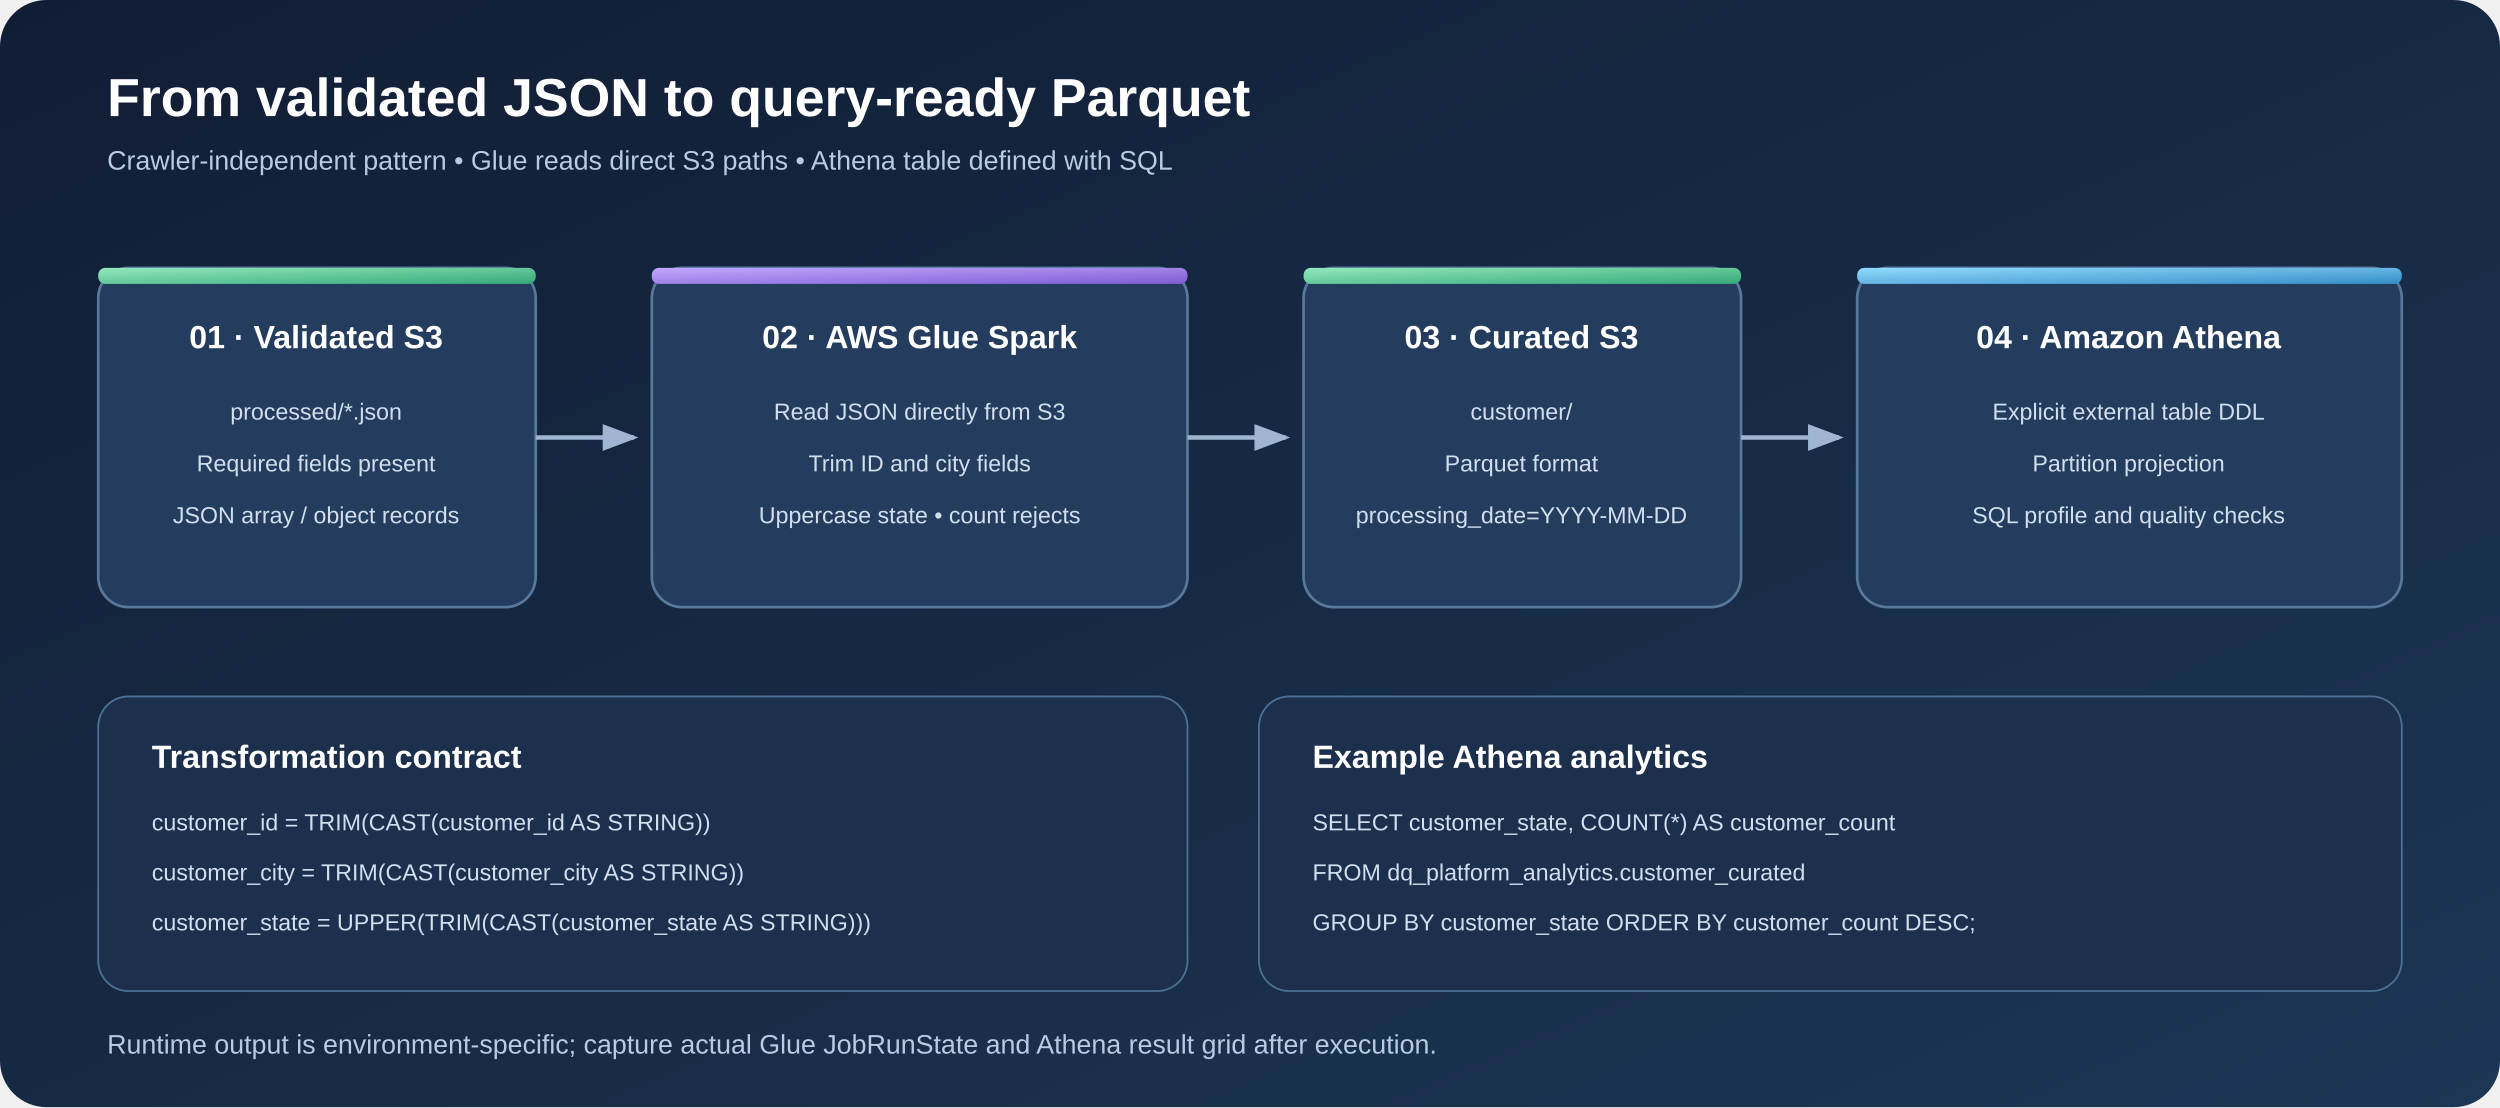
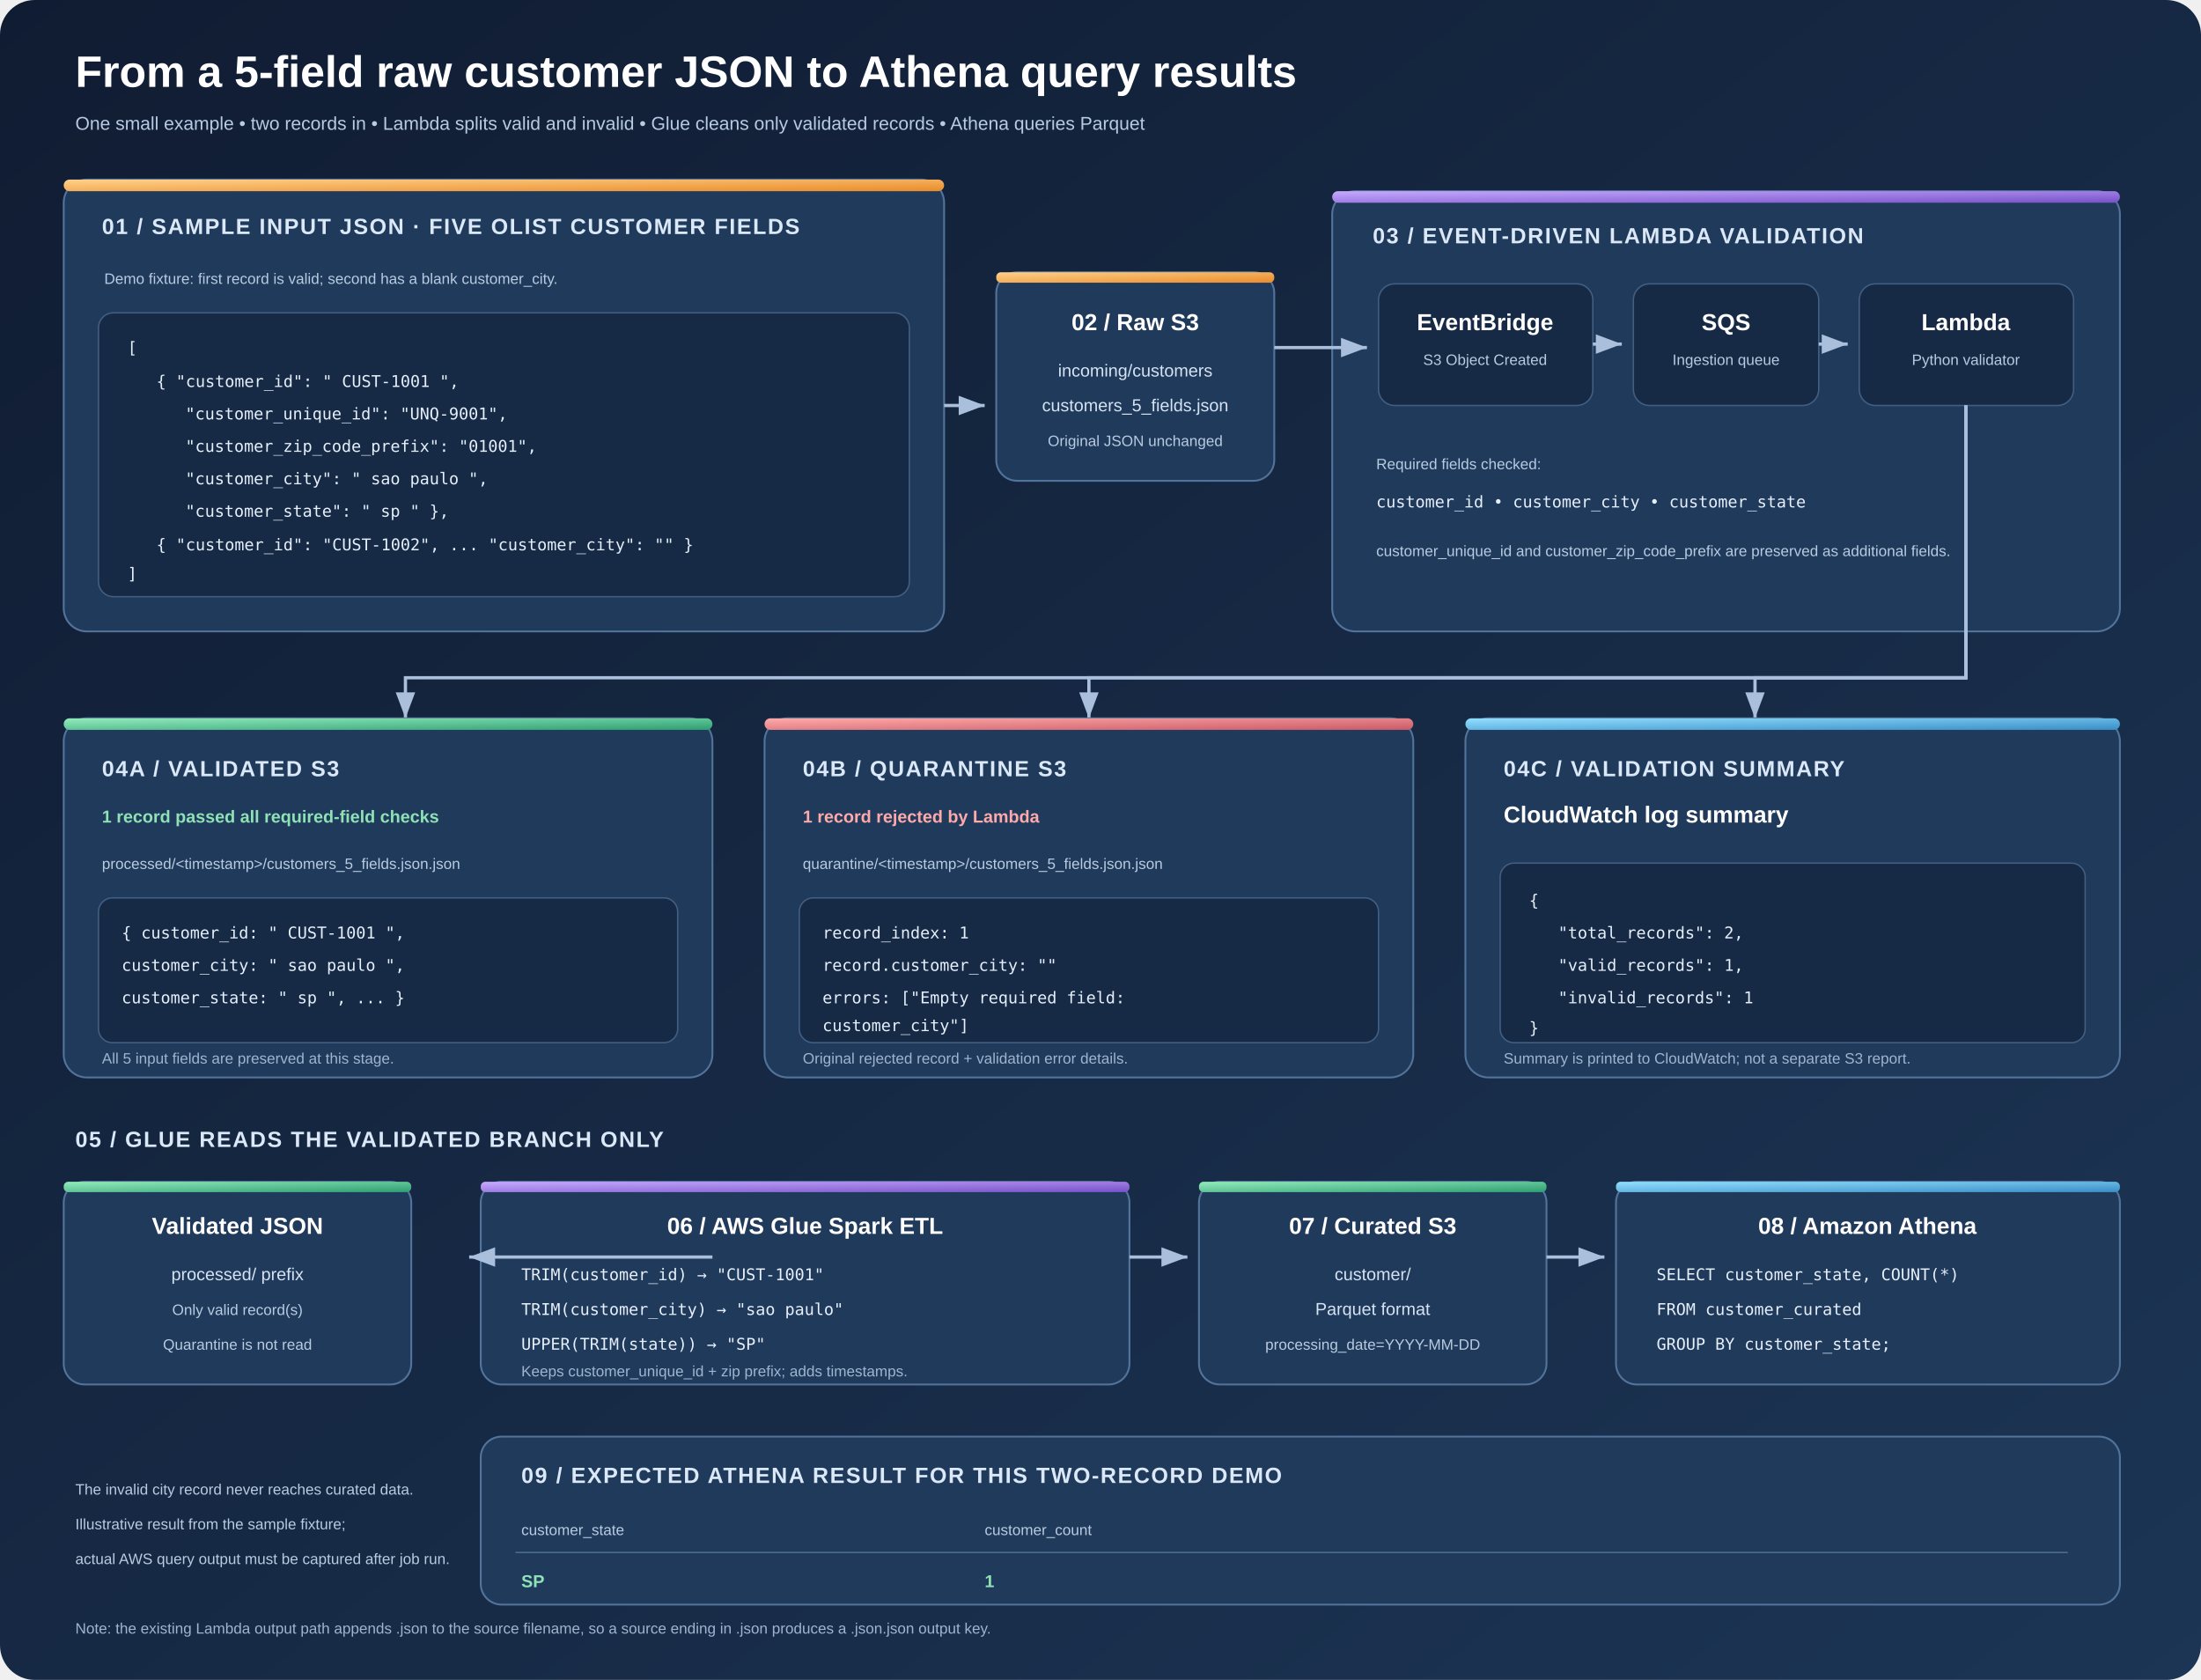
- <svg xmlns="http://www.w3.org/2000/svg" width="1400" height="620" viewBox="0 0 1400 620" role="img" aria-labelledby="title desc">
+ <svg xmlns="http://www.w3.org/2000/svg" width="1900" height="1450" viewBox="0 0 1900 1450" role="img" aria-labelledby="title desc">
  <defs>
    <linearGradient id="bg" x1="0" y1="0" x2="1" y2="1">
-       <stop stop-color="#111d34" />
-       <stop offset="1" stop-color="#1c3655" />
+       <stop stop-color="#101c32" />
+       <stop offset="1" stop-color="#1c3555" />
    </linearGradient>
-     <linearGradient id="g" x1="0" y1="0" x2="1" y2="1">
-       <stop stop-color="#93e9bb" />
-       <stop offset="1" stop-color="#36a878" />
+     <linearGradient id="green" x1="0" y1="0" x2="1" y2="1">
+       <stop stop-color="#93ebbc" />
+       <stop offset="1" stop-color="#2e9f73" />
    </linearGradient>
-     <linearGradient id="p" x1="0" y1="0" x2="1" y2="1">
-       <stop stop-color="#c1a8ff" />
-       <stop offset="1" stop-color="#805bd2" />
+     <linearGradient id="purple" x1="0" y1="0" x2="1" y2="1">
+       <stop stop-color="#c6aaff" />
+       <stop offset="1" stop-color="#7851c8" />
    </linearGradient>
-     <linearGradient id="b" x1="0" y1="0" x2="1" y2="1">
-       <stop stop-color="#91dbff" />
-       <stop offset="1" stop-color="#368ec5" />
+     <linearGradient id="orange" x1="0" y1="0" x2="1" y2="1">
+       <stop stop-color="#ffd18a" />
+       <stop offset="1" stop-color="#e98c2b" />
    </linearGradient>
-     <marker id="arr" markerWidth="10" markerHeight="10" refX="7" refY="3" orient="auto">
-       <path d="M0 0 L0 6 L8 3 z" fill="#9fb5d1" />
+     <linearGradient id="blue" x1="0" y1="0" x2="1" y2="1">
+       <stop stop-color="#92dfff" />
+       <stop offset="1" stop-color="#398ec6" />
+     </linearGradient>
+     <linearGradient id="red" x1="0" y1="0" x2="1" y2="1">
+       <stop stop-color="#ffaaaa" />
+       <stop offset="1" stop-color="#ca5a68" />
+     </linearGradient>
+     <marker id="arr" markerWidth="11" markerHeight="11" refX="8" refY="3" orient="auto">
+       <path d="M0 0 L0 6 L8 3 z" fill="#a9bfdc" />
    </marker>
    <style>
-  .h{font:700 30px Arial;fill:#fff}.sub{font:15px Arial;fill:#b8cbe3}.t{font:700 18px Arial;fill:#fff}.s{font:13px Arial;fill:#d1deee}.k{font:700 13px Arial;fill:#15243b}.arrow{stroke:#9fb5d1;stroke-width:2.5;fill:none;marker-end:url(#arr)}.step{fill:#243d5e;stroke:#58789c;stroke-width:1.5}
+  .title{font:700 38px Arial,sans-serif;fill:#fff}.subtitle{font:16px Arial,sans-serif;fill:#b8cbe4}
+  .section{font:700 19px Arial,sans-serif;fill:#dbe8f7;letter-spacing:1.2px}
+  .h{font:700 20px Arial,sans-serif;fill:#fff}.s{font:15px Arial,sans-serif;fill:#d6e3f2}
+  .small{font:13px Arial,sans-serif;fill:#b8cbe0}.mono{font:14px Consolas,monospace;fill:#e6effa}
+  .muted{font:13px Arial,sans-serif;fill:#9fb4cf}.tag{font:700 13px Arial,sans-serif;fill:#10223a}
+  .panel{fill:#203a5c;stroke:#52749a;stroke-width:1.6}.inner{fill:#162a46;stroke:#425f82;stroke-width:1.2}
+  .line{stroke:#a9bfdc;stroke-width:2.8;fill:none;marker-end:url(#arr)}
+  .ok{font:700 15px Arial,sans-serif;fill:#8fe2b5}.bad{font:700 15px Arial,sans-serif;fill:#ffaaaa}
 </style>
  </defs>
-   <rect width="1400" height="620" rx="26" fill="url(#bg)" />
-   <text x="60" y="65" class="h">From validated JSON to query-ready Parquet</text>
-   <text x="60" y="95" class="sub">Crawler-independent pattern • Glue reads direct S3 paths • Athena table defined with SQL</text>
-   <g>
-     <rect x="55" y="150" width="245" height="190" rx="17" class="step" />
-     <rect x="55" y="150" width="245" height="9" rx="4" fill="url(#g)" />
-     <text x="177" y="195" text-anchor="middle" class="t">01 · Validated S3</text>
-     <text x="177" y="235" text-anchor="middle" class="s">processed/*.json</text>
-     <text x="177" y="264" text-anchor="middle" class="s">Required fields present</text>
-     <text x="177" y="293" text-anchor="middle" class="s">JSON array / object records</text>
-     <rect x="365" y="150" width="300" height="190" rx="17" class="step" />
-     <rect x="365" y="150" width="300" height="9" rx="4" fill="url(#p)" />
-     <text x="515" y="195" text-anchor="middle" class="t">02 · AWS Glue Spark</text>
-     <text x="515" y="235" text-anchor="middle" class="s">Read JSON directly from S3</text>
-     <text x="515" y="264" text-anchor="middle" class="s">Trim ID and city fields</text>
-     <text x="515" y="293" text-anchor="middle" class="s">Uppercase state • count rejects</text>
-     <rect x="730" y="150" width="245" height="190" rx="17" class="step" />
-     <rect x="730" y="150" width="245" height="9" rx="4" fill="url(#g)" />
-     <text x="852" y="195" text-anchor="middle" class="t">03 · Curated S3</text>
-     <text x="852" y="235" text-anchor="middle" class="s">customer/</text>
-     <text x="852" y="264" text-anchor="middle" class="s">Parquet format</text>
-     <text x="852" y="293" text-anchor="middle" class="s">processing_date=YYYY-MM-DD</text>
-     <rect x="1040" y="150" width="305" height="190" rx="17" class="step" />
-     <rect x="1040" y="150" width="305" height="9" rx="4" fill="url(#b)" />
-     <text x="1192" y="195" text-anchor="middle" class="t">04 · Amazon Athena</text>
-     <text x="1192" y="235" text-anchor="middle" class="s">Explicit external table DDL</text>
-     <text x="1192" y="264" text-anchor="middle" class="s">Partition projection</text>
-     <text x="1192" y="293" text-anchor="middle" class="s">SQL profile and quality checks</text>
-     <path d="M300 245 H355" class="arrow" />
-     <path d="M665 245 H720" class="arrow" />
-     <path d="M975 245 H1030" class="arrow" />
-   </g>
-   <rect x="55" y="390" width="610" height="165" rx="17" fill="#1c304e" stroke="#4d7195" />
-   <text x="85" y="430" class="t">Transformation contract</text>
-   <text x="85" y="465" class="s">customer_id = TRIM(CAST(customer_id AS STRING))</text>
-   <text x="85" y="493" class="s">customer_city = TRIM(CAST(customer_city AS STRING))</text>
-   <text x="85" y="521" class="s">customer_state = UPPER(TRIM(CAST(customer_state AS STRING)))</text>
-   <rect x="705" y="390" width="640" height="165" rx="17" fill="#1c304e" stroke="#4d7195" />
-   <text x="735" y="430" class="t">Example Athena analytics</text>
-   <text x="735" y="465" class="s">SELECT customer_state, COUNT(*) AS customer_count</text>
-   <text x="735" y="493" class="s">FROM dq_platform_analytics.customer_curated</text>
-   <text x="735" y="521" class="s">GROUP BY customer_state ORDER BY customer_count DESC;</text>
-   <text x="60" y="590" class="sub">Runtime output is environment-specific; capture actual Glue JobRunState and Athena result grid after execution.</text>
+   <rect width="1900" height="1450" rx="30" fill="url(#bg)" />
+   <text x="65" y="75" class="title">From a 5-field raw customer JSON to Athena query results</text>
+   <text x="65" y="112" class="subtitle">One small example • two records in • Lambda splits valid and invalid • Glue cleans only validated records • Athena queries Parquet</text>
+   <rect x="55" y="155" width="760" height="390" rx="20" class="panel" />
+   <rect x="55" y="155" width="760" height="10" rx="5" fill="url(#orange)" />
+   <text x="88" y="202" class="section">01 / SAMPLE INPUT JSON · FIVE OLIST CUSTOMER FIELDS</text>
+   <text x="90" y="245" class="small">Demo fixture: first record is valid; second has a blank customer_city.</text>
+   <rect x="85" y="270" width="700" height="245" rx="13" class="inner" />
+   <text x="110" y="305" class="mono">[</text>
+   <text x="135" y="334" class="mono">{ "customer_id": "  CUST-1001  ",</text>
+   <text x="160" y="362" class="mono">"customer_unique_id": "UNQ-9001",</text>
+   <text x="160" y="390" class="mono">"customer_zip_code_prefix": "01001",</text>
+   <text x="160" y="418" class="mono">"customer_city": "  sao paulo  ",</text>
+   <text x="160" y="446" class="mono">"customer_state": " sp " },</text>
+   <text x="135" y="475" class="mono">{ "customer_id": "CUST-1002", ... "customer_city": "" }</text>
+   <text x="110" y="500" class="mono">]</text>
+   <rect x="860" y="235" width="240" height="180" rx="18" class="panel" />
+   <rect x="860" y="235" width="240" height="9" rx="4" fill="url(#orange)" />
+   <text x="980" y="285" text-anchor="middle" class="h">02 / Raw S3</text>
+   <text x="980" y="325" text-anchor="middle" class="s">incoming/customers</text>
+   <text x="980" y="355" text-anchor="middle" class="s">customers_5_fields.json</text>
+   <text x="980" y="385" text-anchor="middle" class="small">Original JSON unchanged</text>
+   <path d="M815 350 H850" class="line" />
+   <rect x="1150" y="165" width="680" height="380" rx="20" class="panel" />
+   <rect x="1150" y="165" width="680" height="10" rx="5" fill="url(#purple)" />
+   <text x="1185" y="210" class="section">03 / EVENT-DRIVEN LAMBDA VALIDATION</text>
+   <rect x="1190" y="245" width="185" height="105" rx="14" class="inner" />
+   <text x="1282" y="285" text-anchor="middle" class="h">EventBridge</text>
+   <text x="1282" y="315" text-anchor="middle" class="small">S3 Object Created</text>
+   <rect x="1410" y="245" width="160" height="105" rx="14" class="inner" />
+   <text x="1490" y="285" text-anchor="middle" class="h">SQS</text>
+   <text x="1490" y="315" text-anchor="middle" class="small">Ingestion queue</text>
+   <rect x="1605" y="245" width="185" height="105" rx="14" class="inner" />
+   <text x="1697" y="285" text-anchor="middle" class="h">Lambda</text>
+   <text x="1697" y="315" text-anchor="middle" class="small">Python validator</text>
+   <path d="M1100 300 H1180" class="line" />
+   <path d="M1375 297 H1400" class="line" />
+   <path d="M1570 297 H1595" class="line" />
+   <text x="1188" y="405" class="small">Required fields checked:</text>
+   <text x="1188" y="438" class="mono">customer_id • customer_city • customer_state</text>
+   <text x="1188" y="480" class="small">customer_unique_id and customer_zip_code_prefix are preserved as additional fields.</text>
+   <path d="M1697 350 V585 H350 V620" class="line" />
+   <path d="M1697 350 V585 H940 V620" class="line" />
+   <path d="M1697 350 V585 H1515 V620" class="line" />
+   <rect x="55" y="620" width="560" height="310" rx="20" class="panel" />
+   <rect x="55" y="620" width="560" height="10" rx="5" fill="url(#green)" />
+   <text x="88" y="670" class="section">04A / VALIDATED S3</text>
+   <text x="88" y="710" class="ok">1 record passed all required-field checks</text>
+   <text x="88" y="750" class="small">processed/&lt;timestamp&gt;/customers_5_fields.json.json</text>
+   <rect x="85" y="775" width="500" height="125" rx="12" class="inner" />
+   <text x="105" y="810" class="mono">{ customer_id: "  CUST-1001  ",</text>
+   <text x="105" y="838" class="mono">  customer_city: "  sao paulo  ",</text>
+   <text x="105" y="866" class="mono">  customer_state: " sp ", ... }</text>
+   <text x="88" y="918" class="muted">All 5 input fields are preserved at this stage.</text>
+   <rect x="660" y="620" width="560" height="310" rx="20" class="panel" />
+   <rect x="660" y="620" width="560" height="10" rx="5" fill="url(#red)" />
+   <text x="693" y="670" class="section">04B / QUARANTINE S3</text>
+   <text x="693" y="710" class="bad">1 record rejected by Lambda</text>
+   <text x="693" y="750" class="small">quarantine/&lt;timestamp&gt;/customers_5_fields.json.json</text>
+   <rect x="690" y="775" width="500" height="125" rx="12" class="inner" />
+   <text x="710" y="810" class="mono">record_index: 1</text>
+   <text x="710" y="838" class="mono">record.customer_city: ""</text>
+   <text x="710" y="866" class="mono">errors: ["Empty required field:</text>
+   <text x="710" y="890" class="mono">         customer_city"]</text>
+   <text x="693" y="918" class="muted">Original rejected record + validation error details.</text>
+   <rect x="1265" y="620" width="565" height="310" rx="20" class="panel" />
+   <rect x="1265" y="620" width="565" height="10" rx="5" fill="url(#blue)" />
+   <text x="1298" y="670" class="section">04C / VALIDATION SUMMARY</text>
+   <text x="1298" y="710" class="h">CloudWatch log summary</text>
+   <rect x="1295" y="745" width="505" height="155" rx="12" class="inner" />
+   <text x="1320" y="782" class="mono">{</text>
+   <text x="1345" y="810" class="mono">"total_records": 2,</text>
+   <text x="1345" y="838" class="mono">"valid_records": 1,</text>
+   <text x="1345" y="866" class="mono">"invalid_records": 1</text>
+   <text x="1320" y="892" class="mono">}</text>
+   <text x="1298" y="918" class="muted">Summary is printed to CloudWatch; not a separate S3 report.</text>
+   <text x="65" y="990" class="section">05 / GLUE READS THE VALIDATED BRANCH ONLY</text>
+   <rect x="55" y="1020" width="300" height="175" rx="18" class="panel" />
+   <rect x="55" y="1020" width="300" height="9" rx="4" fill="url(#green)" />
+   <text x="205" y="1065" text-anchor="middle" class="h">Validated JSON</text>
+   <text x="205" y="1105" text-anchor="middle" class="s">processed/ prefix</text>
+   <text x="205" y="1135" text-anchor="middle" class="small">Only valid record(s)</text>
+   <text x="205" y="1165" text-anchor="middle" class="small">Quarantine is not read</text>
+   <rect x="415" y="1020" width="560" height="175" rx="18" class="panel" />
+   <rect x="415" y="1020" width="560" height="9" rx="4" fill="url(#purple)" />
+   <text x="695" y="1065" text-anchor="middle" class="h">06 / AWS Glue Spark ETL</text>
+   <text x="450" y="1105" class="mono">TRIM(customer_id)   → "CUST-1001"</text>
+   <text x="450" y="1135" class="mono">TRIM(customer_city) → "sao paulo"</text>
+   <text x="450" y="1165" class="mono">UPPER(TRIM(state))  → "SP"</text>
+   <text x="450" y="1188" class="muted">Keeps customer_unique_id + zip prefix; adds timestamps.</text>
+   <rect x="1035" y="1020" width="300" height="175" rx="18" class="panel" />
+   <rect x="1035" y="1020" width="300" height="9" rx="4" fill="url(#green)" />
+   <text x="1185" y="1065" text-anchor="middle" class="h">07 / Curated S3</text>
+   <text x="1185" y="1105" text-anchor="middle" class="s">customer/</text>
+   <text x="1185" y="1135" text-anchor="middle" class="s">Parquet format</text>
+   <text x="1185" y="1165" text-anchor="middle" class="small">processing_date=YYYY-MM-DD</text>
+   <rect x="1395" y="1020" width="435" height="175" rx="18" class="panel" />
+   <rect x="1395" y="1020" width="435" height="9" rx="4" fill="url(#blue)" />
+   <text x="1612" y="1065" text-anchor="middle" class="h">08 / Amazon Athena</text>
+   <text x="1430" y="1105" class="mono">SELECT customer_state, COUNT(*)</text>
+   <text x="1430" y="1135" class="mono">FROM customer_curated</text>
+   <text x="1430" y="1165" class="mono">GROUP BY customer_state;</text>
+   <path d="M615 1085 H405" class="line" />
+   <path d="M975 1085 H1025" class="line" />
+   <path d="M1335 1085 H1385" class="line" />
+   <rect x="415" y="1240" width="1415" height="145" rx="18" class="panel" />
+   <text x="450" y="1280" class="section">09 / EXPECTED ATHENA RESULT FOR THIS TWO-RECORD DEMO</text>
+   <text x="450" y="1325" class="small">customer_state</text>
+   <text x="850" y="1325" class="small">customer_count</text>
+   <path d="M445 1340 H1785" stroke="#55779a" />
+   <text x="450" y="1370" class="ok">SP</text>
+   <text x="850" y="1370" class="ok">1</text>
+   <text x="65" y="1290" class="small">The invalid city record never reaches curated data.</text>
+   <text x="65" y="1320" class="small">Illustrative result from the sample fixture;</text>
+   <text x="65" y="1350" class="small">actual AWS query output must be captured after job run.</text>
+   <text x="65" y="1410" class="muted">Note: the existing Lambda output path appends .json to the source filename, so a source ending in .json produces a .json.json output key.</text>
</svg>
